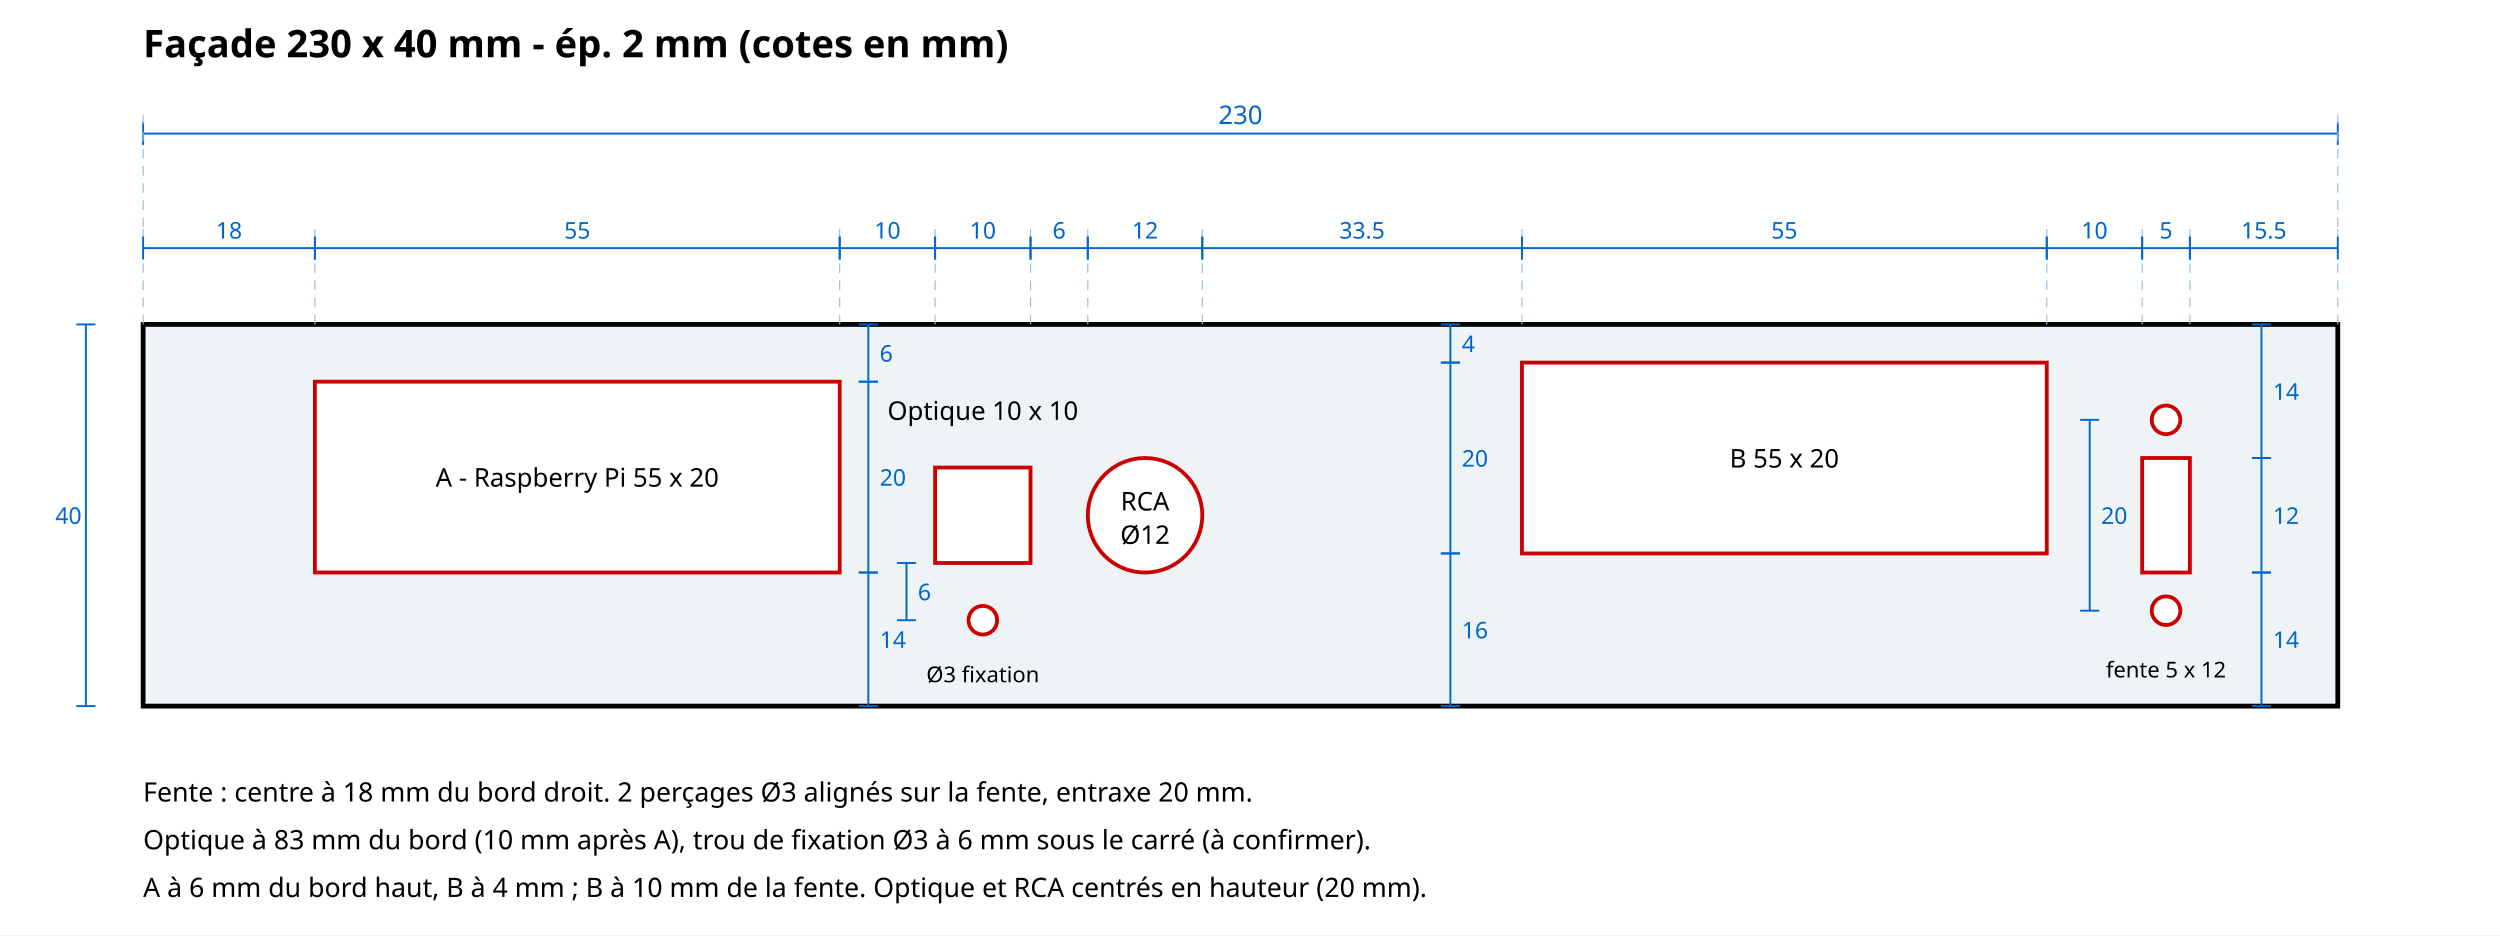
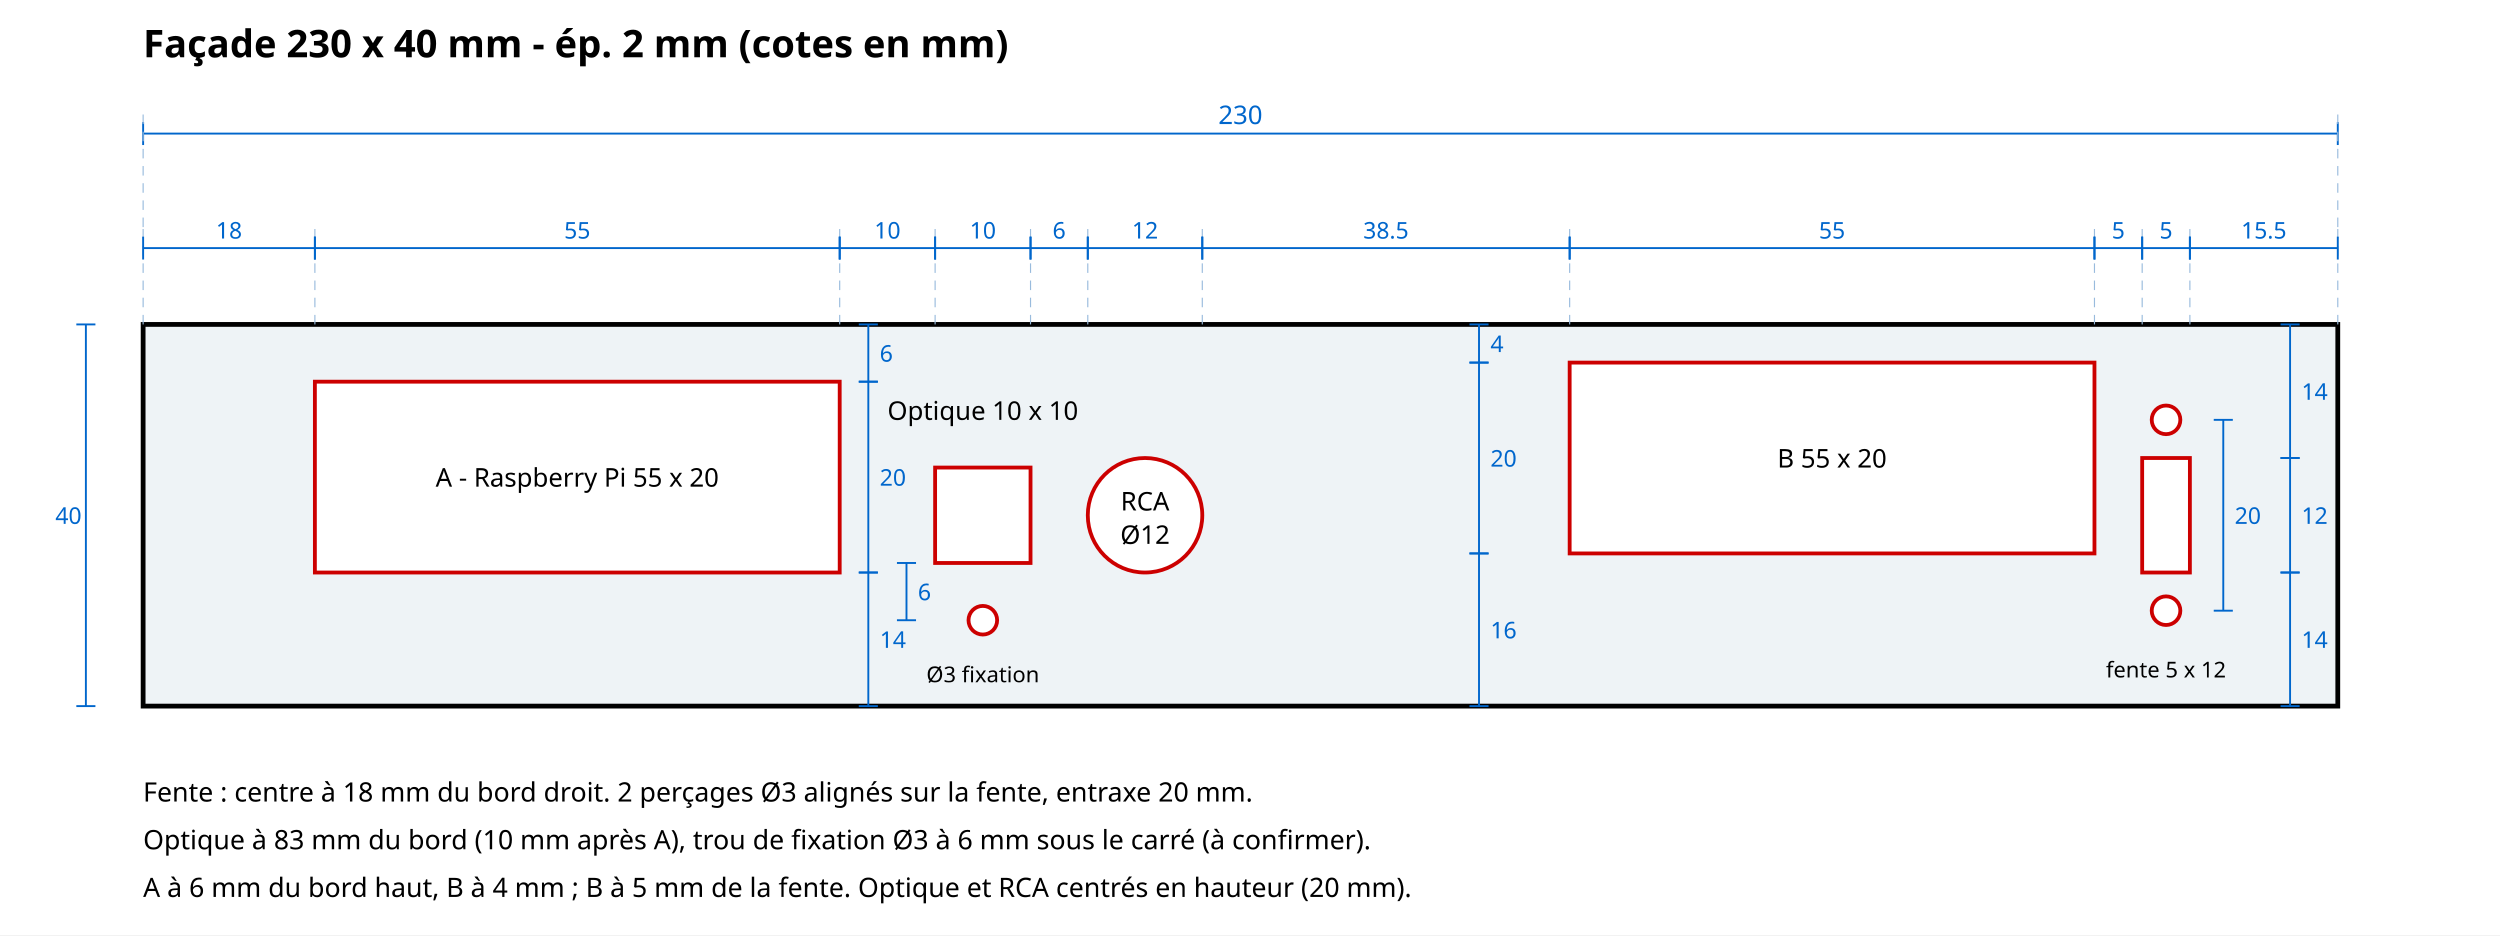
<svg xmlns="http://www.w3.org/2000/svg" viewBox="-15 -34 262 98" width="1572" height="588" font-family="sans-serif" font-size="2.7">
  <rect x="-15" y="-34" width="262" height="98" fill="#fff" />
  <style>.d{stroke:#06c;stroke-width:.2;fill:none}.t{fill:#06c;text-anchor:middle}.e{stroke:#9bd;stroke-width:.12;stroke-dasharray:1 .8}.c{fill:#fff;stroke:#c00;stroke-width:.4}.l{fill:#000;text-anchor:middle}</style>
  <text x="0" y="-28" font-size="4" font-weight="bold">Façade 230 x 40 mm - ép. 2 mm (cotes en mm)</text>
  <rect x="0" y="0" width="230" height="40" fill="#eef3f6" stroke="#000" stroke-width=".5" />
  <rect class="c" x="18" y="6" width="55" height="20" />
-   <rect class="c" x="144.5" y="4" width="55" height="20" />
+   <rect class="c" x="149.5" y="4" width="55" height="20" />
  <rect class="c" x="83" y="15" width="10" height="10" />
  <circle class="c" cx="105" cy="20" r="6" />
  <circle class="c" cx="88" cy="31" r="1.5" />
  <rect class="c" x="209.5" y="14" width="5" height="12" />
  <circle class="c" cx="212" cy="10" r="1.5" />
  <circle class="c" cx="212" cy="30" r="1.5" />
  <text class="l" x="45.5" y="17">A - Raspberry Pi 55 x 20</text>
-   <text class="l" x="172" y="15">B 55 x 20</text>
+   <text class="l" x="177" y="15">B 55 x 20</text>
  <text class="l" x="88" y="10">Optique 10 x 10</text>
  <text class="l" x="88" y="37.5" font-size="2.3">Ø3 fixation</text>
  <text class="l" x="105" y="19.5">RCA</text>
  <text class="l" x="105" y="23">Ø12</text>
  <text class="l" x="212" y="37" font-size="2.3">fente 5 x 12</text>
  <path class="e" d="M0 -10V0" />
  <path class="e" d="M18 -10V0" />
  <path class="e" d="M73 -10V0" />
  <path class="e" d="M83 -10V0" />
  <path class="e" d="M93 -10V0" />
  <path class="e" d="M99 -10V0" />
  <path class="e" d="M111 -10V0" />
-   <path class="e" d="M144.5 -10V0" />
-   <path class="e" d="M199.5 -10V0" />
+   <path class="e" d="M149.5 -10V0" />
+   <path class="e" d="M204.5 -10V0" />
  <path class="e" d="M209.5 -10V0" />
  <path class="e" d="M214.5 -10V0" />
  <path class="e" d="M230 -10V0" />
  <path class="d" d="M0 -8H18M0 -9.2V-6.8M18 -9.2V-6.8" />
  <text class="t" x="9.0" y="-9" font-size="2.4">18</text>
  <path class="d" d="M18 -8H73M18 -9.2V-6.8M73 -9.2V-6.8" />
  <text class="t" x="45.5" y="-9" font-size="2.4">55</text>
  <path class="d" d="M73 -8H83M73 -9.2V-6.8M83 -9.2V-6.8" />
  <text class="t" x="78" y="-9" font-size="2.4">10</text>
  <path class="d" d="M83 -8H93M83 -9.2V-6.8M93 -9.2V-6.8" />
  <text class="t" x="88" y="-9" font-size="2.4">10</text>
  <path class="d" d="M93 -8H99M93 -9.2V-6.8M99 -9.2V-6.8" />
  <text class="t" x="96" y="-9" font-size="2.4">6</text>
  <path class="d" d="M99 -8H111M99 -9.2V-6.8M111 -9.2V-6.8" />
  <text class="t" x="105" y="-9" font-size="2.4">12</text>
-   <path class="d" d="M111 -8H144.5M111 -9.2V-6.8M144.5 -9.2V-6.8" />
-   <text class="t" x="127.75" y="-9" font-size="2.4">33.5</text>
-   <path class="d" d="M144.5 -8H199.5M144.5 -9.2V-6.8M199.5 -9.2V-6.8" />
-   <text class="t" x="172.0" y="-9" font-size="2.4">55</text>
-   <path class="d" d="M199.5 -8H209.5M199.5 -9.2V-6.8M209.5 -9.2V-6.8" />
-   <text class="t" x="204.5" y="-9" font-size="2.4">10</text>
+   <path class="d" d="M111 -8H149.5M111 -9.2V-6.8M149.5 -9.2V-6.8" />
+   <text class="t" x="130.25" y="-9" font-size="2.4">38.5</text>
+   <path class="d" d="M149.5 -8H204.5M149.5 -9.2V-6.8M204.5 -9.2V-6.8" />
+   <text class="t" x="177" y="-9" font-size="2.4">55</text>
+   <path class="d" d="M204.5 -8H209.5M204.5 -9.2V-6.8M209.5 -9.2V-6.8" />
+   <text class="t" x="207" y="-9" font-size="2.4">5</text>
  <path class="d" d="M209.5 -8H214.5M209.5 -9.2V-6.8M214.5 -9.2V-6.8" />
  <text class="t" x="212.0" y="-9" font-size="2.4">5</text>
  <path class="d" d="M214.5 -8H230M214.5 -9.2V-6.8M230 -9.2V-6.8" />
  <text class="t" x="222.25" y="-9" font-size="2.4">15.5</text>
  <path class="d" d="M0 -20H230M0 -21.2V-18.8M230 -21.2V-18.8" />
  <text class="t" x="115" y="-21">230</text>
  <path class="e" d="M0 -22V-10M230 -22V-10" />
  <path class="d" d="M-6 0V40M-7 0H-5M-7 40H-5" />
  <text class="t" x="-9.2" y="20.9" text-anchor="start" style="text-anchor:start" font-size="2.4">40</text>
  <path class="d" d="M76 0V6M75 0H77M75 6H77" />
  <text class="t" x="77.2" y="3.9" text-anchor="start" style="text-anchor:start" font-size="2.4">6</text>
  <path class="d" d="M76 6V26M75 6H77M75 26H77" />
  <text class="t" x="77.2" y="16.9" text-anchor="start" style="text-anchor:start" font-size="2.4">20</text>
  <path class="d" d="M76 26V40M75 26H77M75 40H77" />
  <text class="t" x="77.2" y="33.9" text-anchor="start" style="text-anchor:start" font-size="2.4">14</text>
-   <path class="d" d="M137 0V4M136 0H138M136 4H138" />
-   <text class="t" x="138.2" y="2.9" text-anchor="start" style="text-anchor:start" font-size="2.4">4</text>
-   <path class="d" d="M137 4V24M136 4H138M136 24H138" />
-   <text class="t" x="138.2" y="14.9" text-anchor="start" style="text-anchor:start" font-size="2.4">20</text>
-   <path class="d" d="M137 24V40M136 24H138M136 40H138" />
-   <text class="t" x="138.2" y="32.9" text-anchor="start" style="text-anchor:start" font-size="2.4">16</text>
+   <path class="d" d="M140 0V4M139 0H141M139 4H141" />
+   <text class="t" x="141.2" y="2.9" text-anchor="start" style="text-anchor:start" font-size="2.4">4</text>
+   <path class="d" d="M140 4V24M139 4H141M139 24H141" />
+   <text class="t" x="141.2" y="14.9" text-anchor="start" style="text-anchor:start" font-size="2.4">20</text>
+   <path class="d" d="M140 24V40M139 24H141M139 40H141" />
+   <text class="t" x="141.2" y="32.9" text-anchor="start" style="text-anchor:start" font-size="2.4">16</text>
  <path class="d" d="M80 25V31M79 25H81M79 31H81" />
  <text class="t" x="81.2" y="28.9" style="text-anchor:start" font-size="2.4">6</text>
-   <path class="d" d="M204 10V30M203 10H205M203 30H205" />
-   <text class="t" x="205.2" y="20.9" style="text-anchor:start" font-size="2.4">20</text>
-   <path class="d" d="M222 0V14M221 0H223M221 14H223" />
-   <text class="t" x="223.2" y="7.9" text-anchor="start" style="text-anchor:start" font-size="2.4">14</text>
-   <path class="d" d="M222 14V26M221 14H223M221 26H223" />
-   <text class="t" x="223.2" y="20.9" text-anchor="start" style="text-anchor:start" font-size="2.4">12</text>
-   <path class="d" d="M222 26V40M221 26H223M221 40H223" />
-   <text class="t" x="223.2" y="33.9" text-anchor="start" style="text-anchor:start" font-size="2.4">14</text>
+   <path class="d" d="M218 10V30M217 10H219M217 30H219" />
+   <text class="t" x="219.2" y="20.9" style="text-anchor:start" font-size="2.4">20</text>
+   <path class="d" d="M225 0V14M224 0H226M224 14H226" />
+   <text class="t" x="226.2" y="7.9" text-anchor="start" style="text-anchor:start" font-size="2.4">14</text>
+   <path class="d" d="M225 14V26M224 14H226M224 26H226" />
+   <text class="t" x="226.2" y="20.9" text-anchor="start" style="text-anchor:start" font-size="2.4">12</text>
+   <path class="d" d="M225 26V40M224 26H226M224 40H226" />
+   <text class="t" x="226.2" y="33.9" text-anchor="start" style="text-anchor:start" font-size="2.4">14</text>
  <text x="0" y="50" font-size="2.8">Fente : centre à 18 mm du bord droit. 2 perçages Ø3 alignés sur la fente, entraxe 20 mm.</text>
  <text x="0" y="55" font-size="2.8">Optique à 83 mm du bord (10 mm après A), trou de fixation Ø3 à 6 mm sous le carré (à confirmer).</text>
-   <text x="0" y="60" font-size="2.8">A à 6 mm du bord haut, B à 4 mm ; B à 10 mm de la fente. Optique et RCA centrés en hauteur (20 mm).</text>
+   <text x="0" y="60" font-size="2.8">A à 6 mm du bord haut, B à 4 mm ; B à 5 mm de la fente. Optique et RCA centrés en hauteur (20 mm).</text>
</svg>
